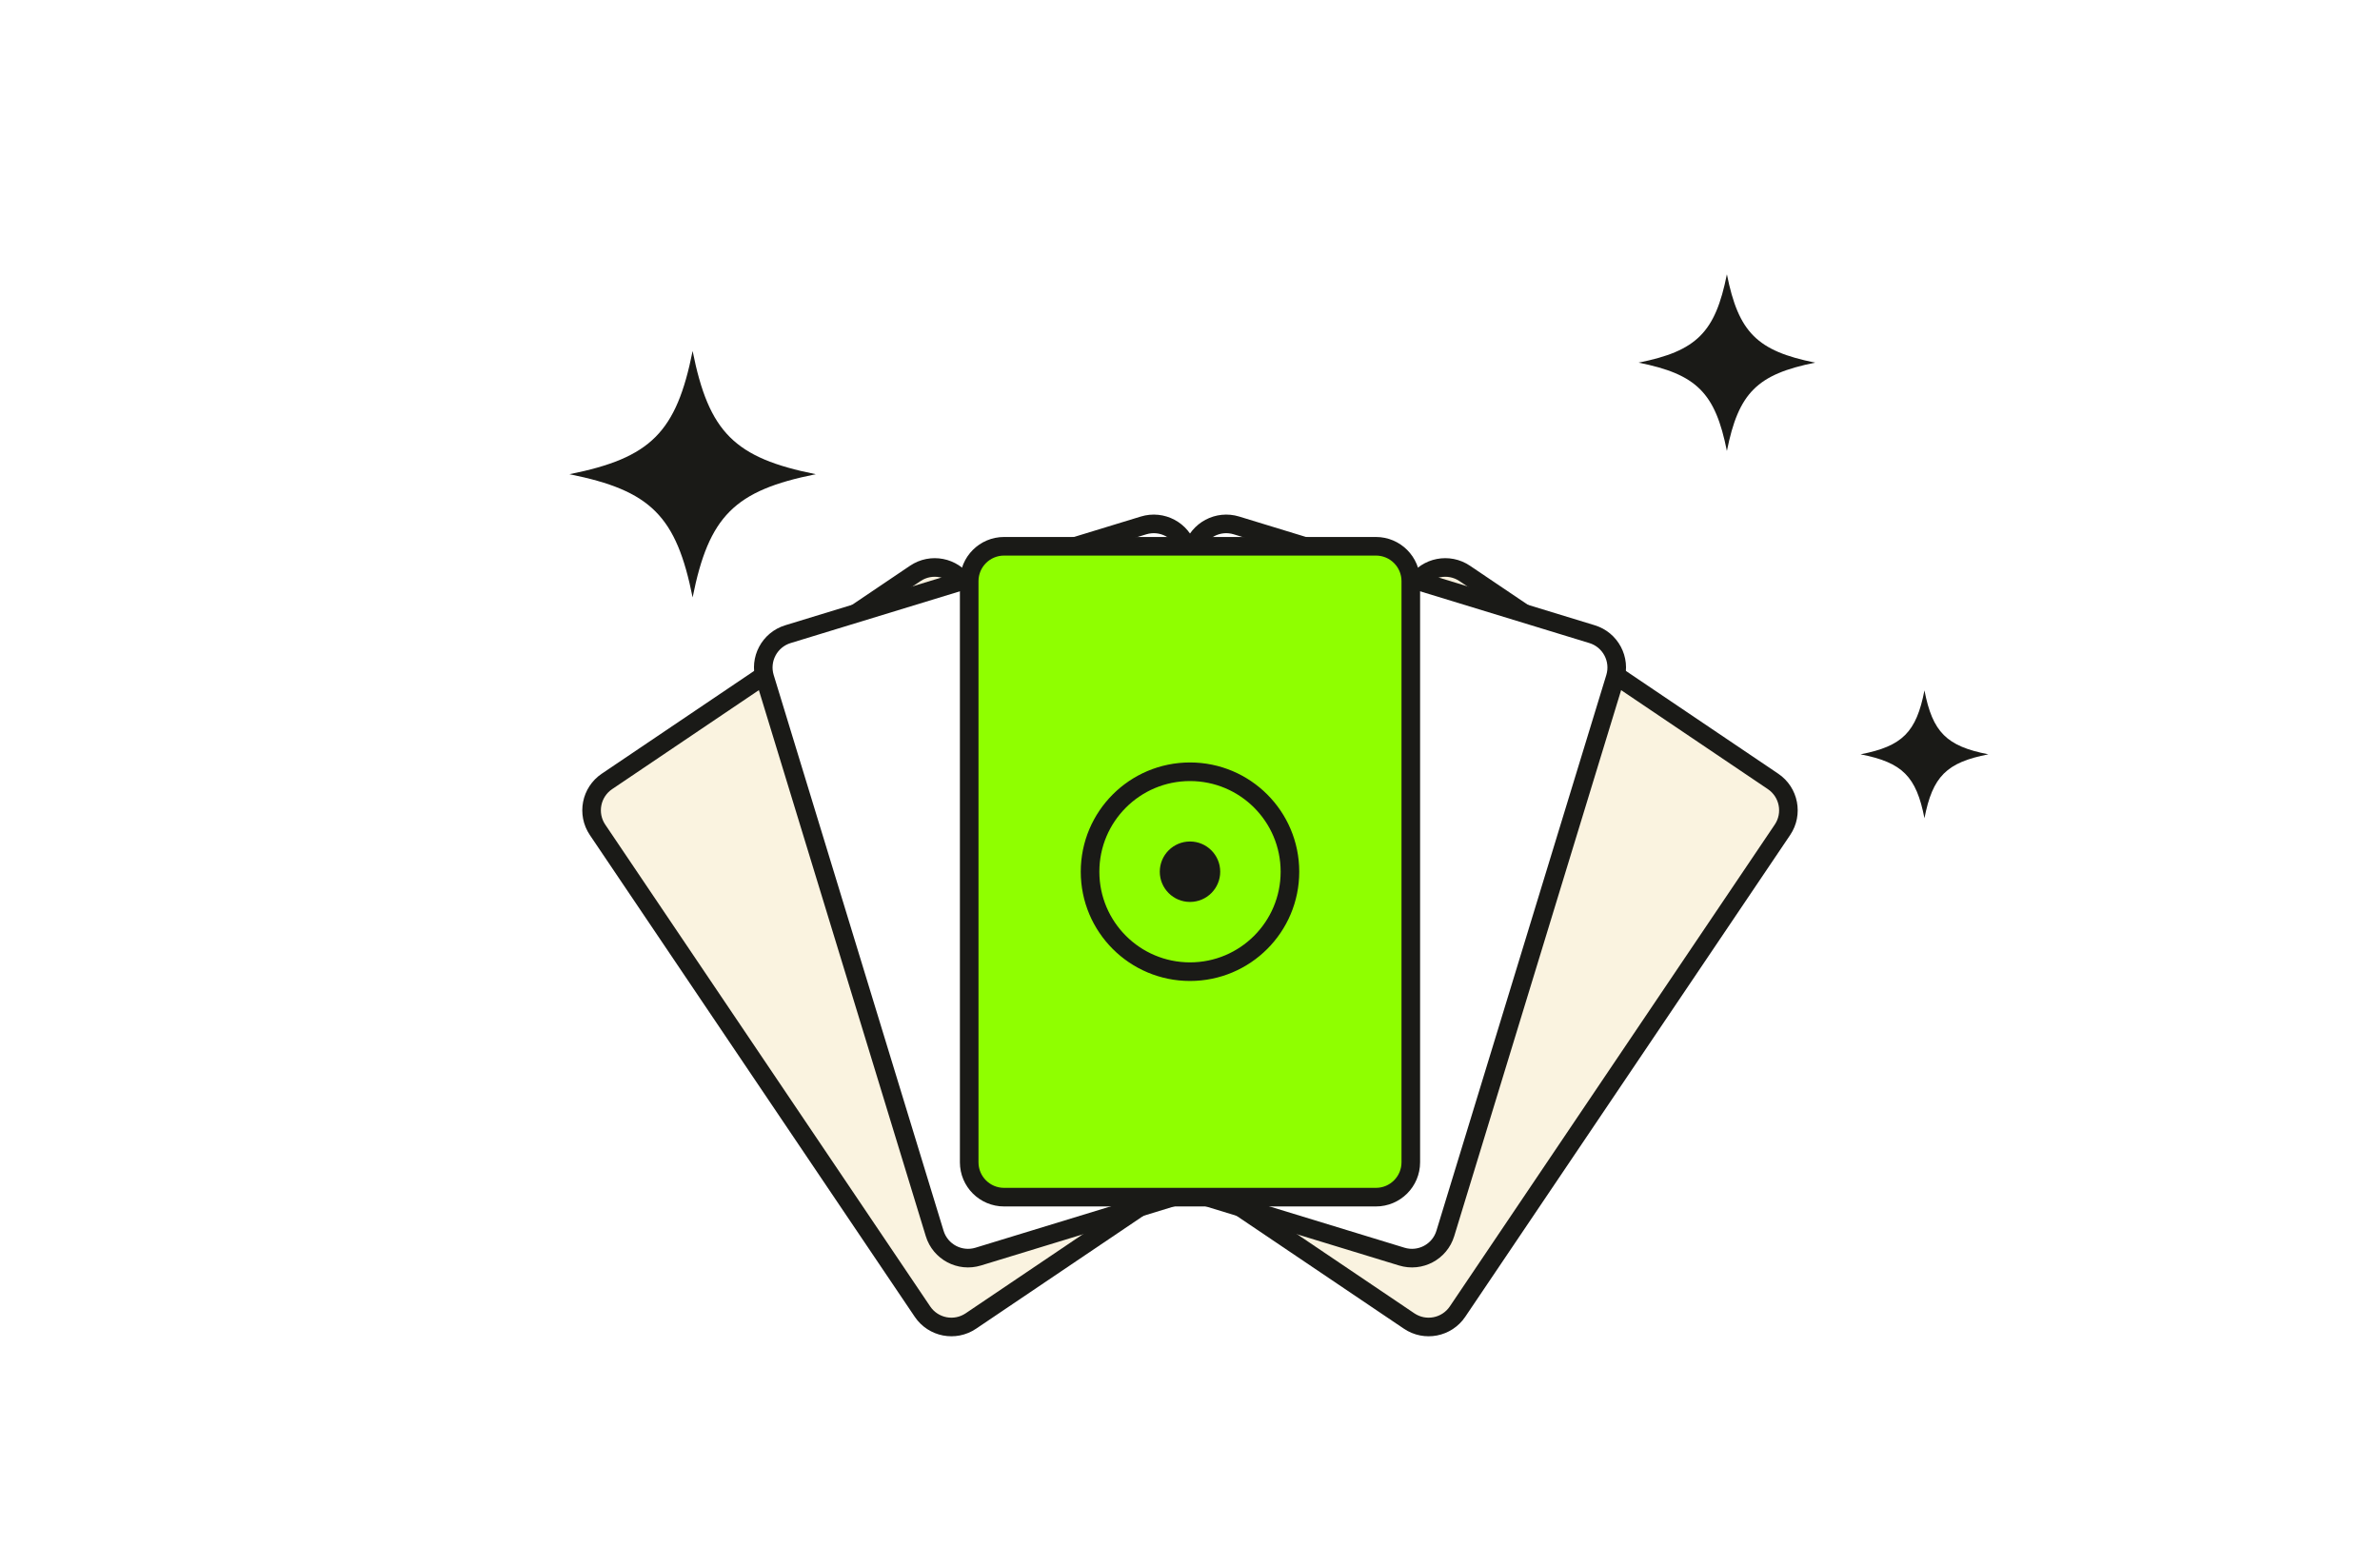
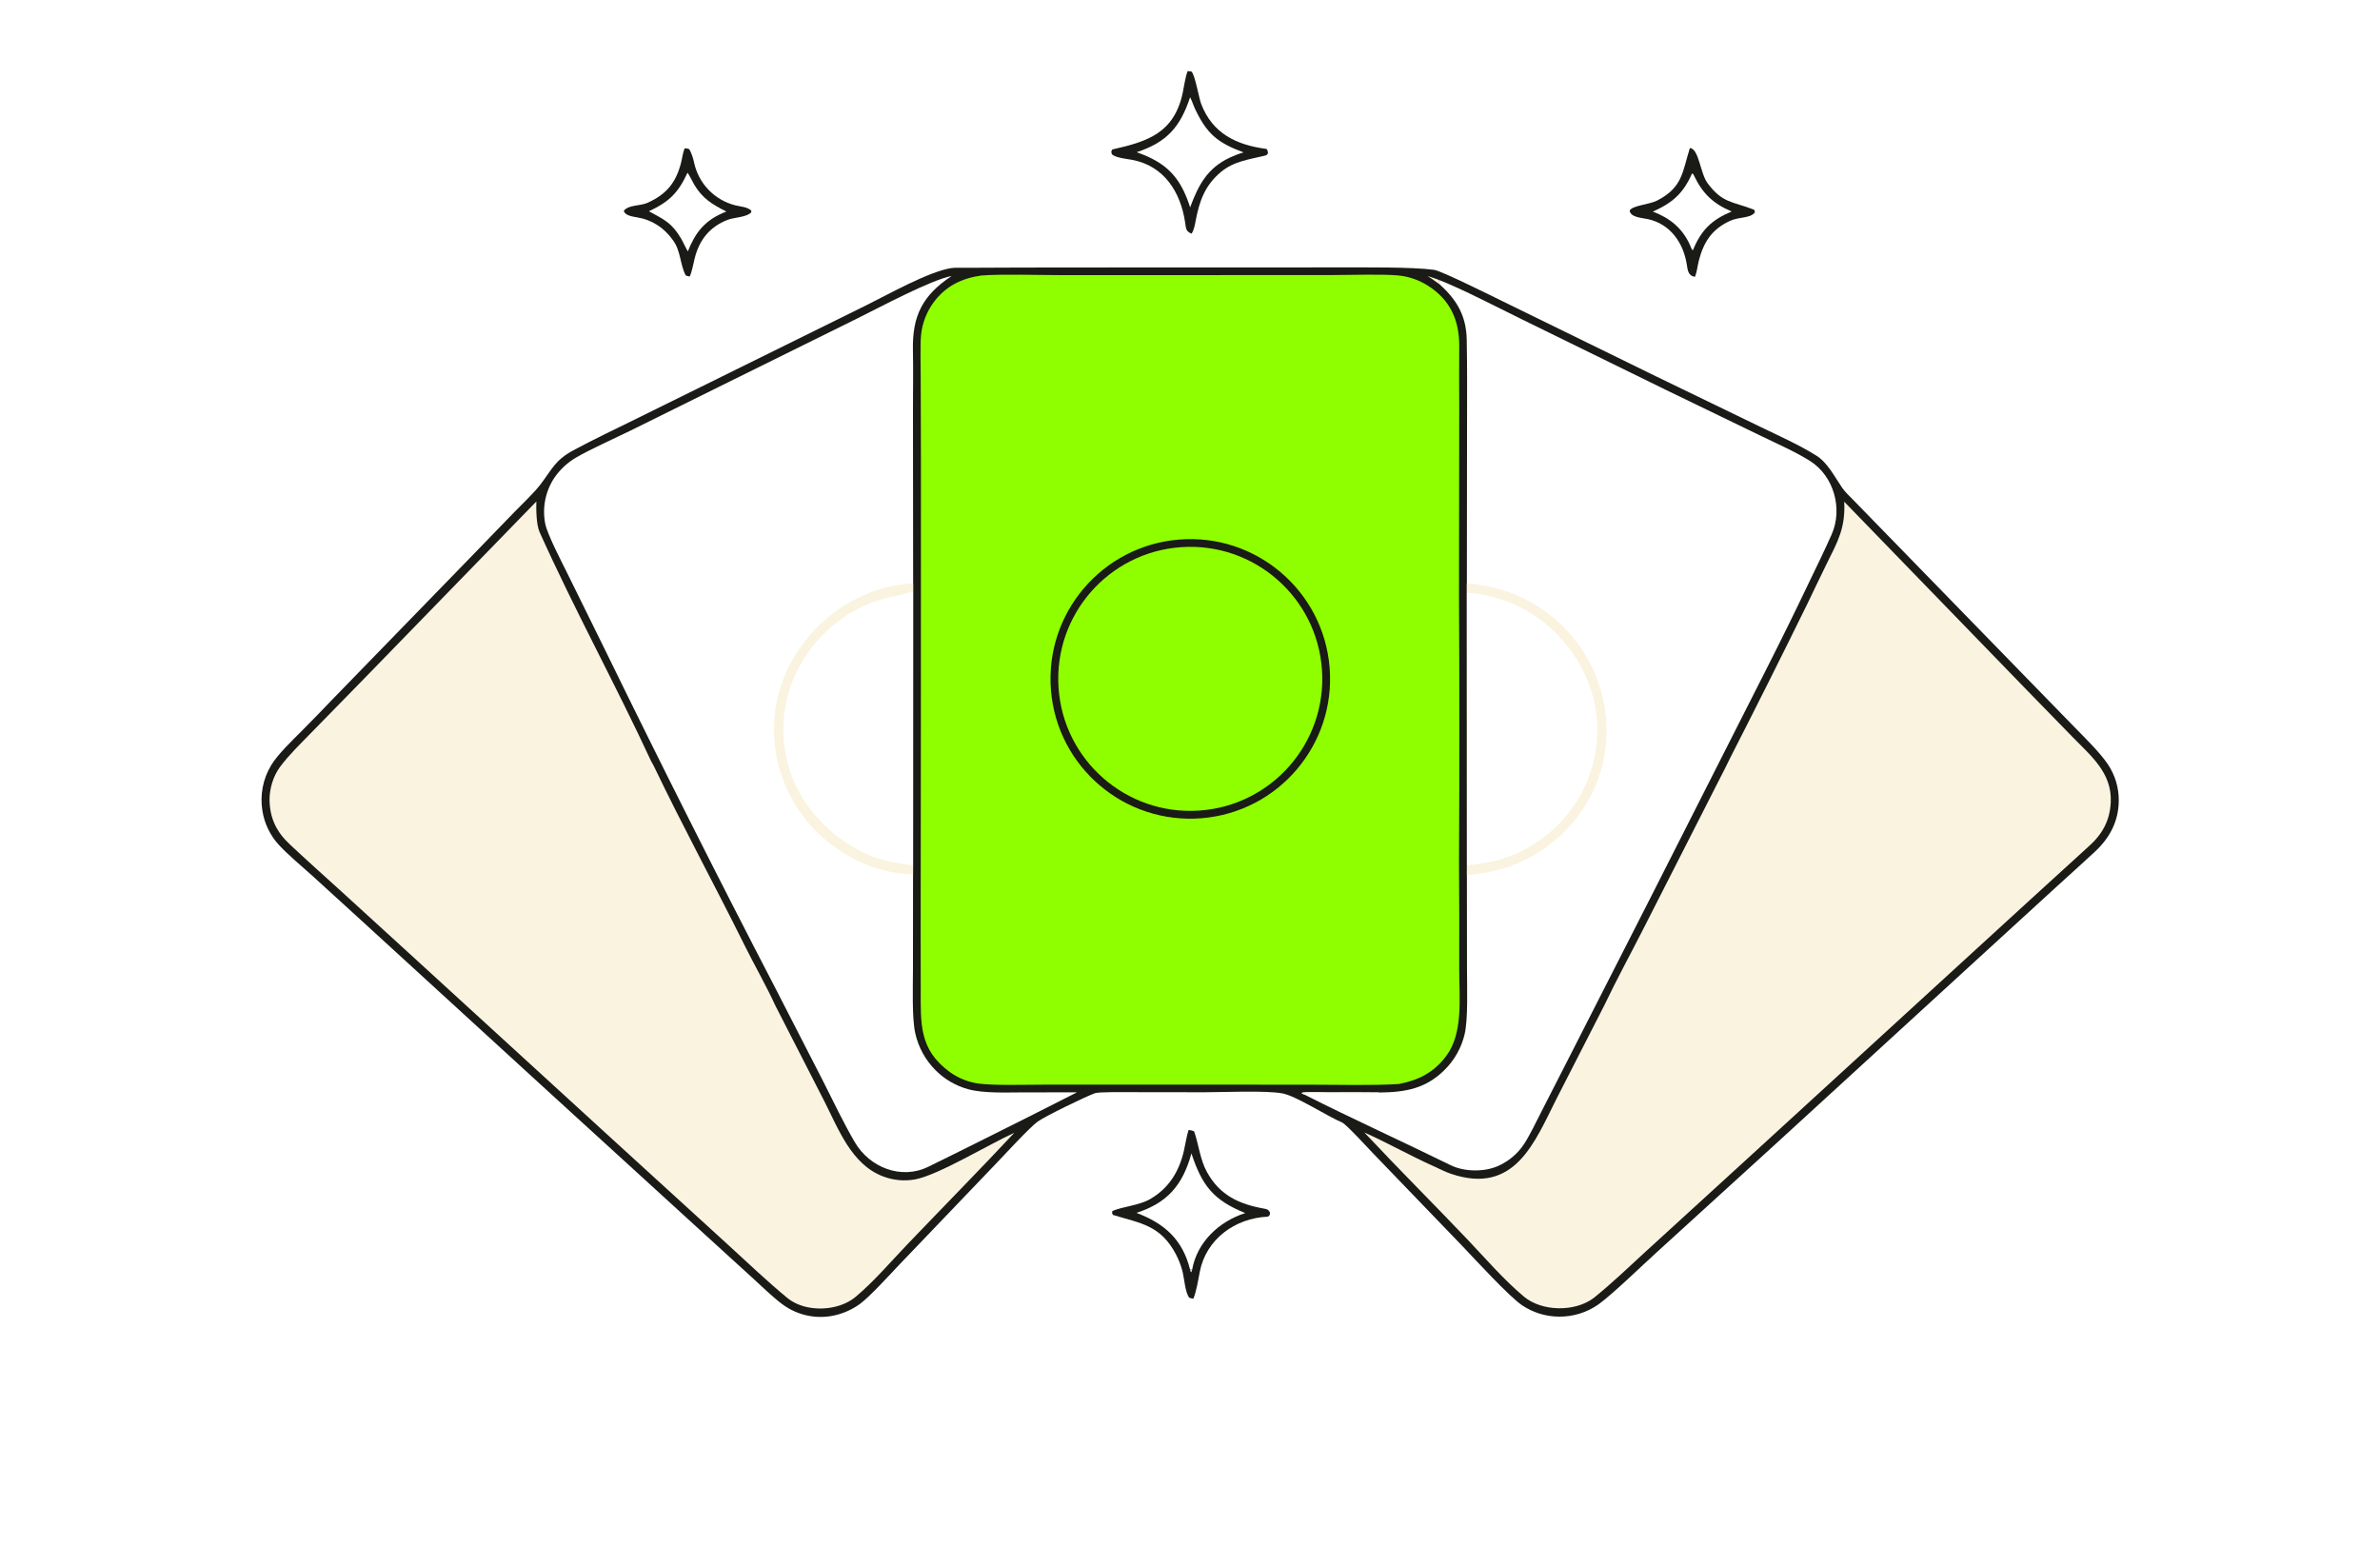
- <svg xmlns="http://www.w3.org/2000/svg" version="1.1" style="display: block;" viewBox="0 0 2048 1331" width="1280" height="832" preserveAspectRatio="none">
-   <path fill="rgb(255,255,255)" d="M 0 0 L 2048 0 L 2048 1331 L 0 1331 L 0 0 z" />
-   <g stroke="rgb(26,26,23)" stroke-width="16">
-     <rect x="834" y="470" width="380" height="560" rx="30" fill="rgb(250,243,224)" transform="rotate(-34 1024 1130)" />
-     <rect x="834" y="470" width="380" height="560" rx="30" fill="rgb(255,255,255)" transform="rotate(-17 1024 1130)" />
-     <rect x="834" y="470" width="380" height="560" rx="30" fill="rgb(250,243,224)" transform="rotate(34 1024 1130)" />
-     <rect x="834" y="470" width="380" height="560" rx="30" fill="rgb(255,255,255)" transform="rotate(17 1024 1130)" />
-     <rect x="834" y="470" width="380" height="560" rx="30" fill="rgb(143,255,0)" />
-   </g>
-   <circle cx="1024" cy="750" r="86" fill="none" stroke="rgb(26,26,23)" stroke-width="16" />
-   <circle cx="1024" cy="750" r="26" fill="rgb(26,26,23)" />
-   <g fill="rgb(26,26,23)">
-     <path d="M 596 302 C 610 372 632 394 702 408 C 632 422 610 444 596 514 C 582 444 560 422 490 408 C 560 394 582 372 596 302 z" />
-     <path d="M 1486 236 C 1496 286 1512 302 1562 312 C 1512 322 1496 338 1486 388 C 1476 338 1460 322 1410 312 C 1460 302 1476 286 1486 236 z" />
-     <path d="M 1656 594 C 1663 630 1675 642 1711 649 C 1675 656 1663 668 1656 704 C 1649 668 1637 656 1601 649 C 1637 642 1649 630 1656 594 z" />
-   </g>
+ <svg xmlns="http://www.w3.org/2000/svg" version="1.1" style="display: block;" viewBox="0 0 2560 1664" width="2560" height="1664" preserveAspectRatio="none">
+   <path transform="translate(0,0)" fill="rgb(255,255,255)" d="M 0 0 L 2560 0 L 2560 1664 L 0 1664 L 0 0 z" />
+   <path transform="translate(0,0)" fill="rgb(26,26,23)" d="M 1023.63 288.301 C 1028.36 287.798 1032.03 288.083 1036.68 288.053 C 1077 287.799 1117.85 287.744 1158.13 287.719 L 1441.29 287.633 C 1466.77 287.682 1518.59 287.034 1542.57 290.247 C 1550.48 291.307 1606.41 319.294 1617.2 324.518 L 1782.33 405.316 L 1892.98 458.885 C 1912.78 468.471 1935.63 478.668 1954 490.264 C 1966.03 497.861 1973.84 513.646 1981.59 524.807 C 1984.65 529.213 1989.11 533.421 1992.95 537.29 L 2180.05 729.434 L 2231.31 782.065 C 2242.36 793.41 2258.59 809.211 2267.16 821.9 C 2275.08 833.614 2279.22 847.48 2279 861.622 C 2278.73 883.702 2269.11 901.475 2253.26 916.215 C 2239.28 929.228 2224.81 942.119 2210.7 955.019 L 2126.9 1031.74 L 1911.55 1228.99 L 1781.57 1347.4 C 1766.61 1360.97 1734.22 1392.39 1719.42 1402.99 C 1706.87 1411.83 1691.85 1416.46 1676.5 1416.21 C 1662.5 1416.04 1648.85 1411.8 1637.21 1404.01 C 1623.39 1394.74 1586.05 1354.04 1572.74 1340.05 L 1476.34 1239.98 C 1471.19 1234.57 1448.46 1209.75 1443.62 1207.37 C 1427.9 1200.88 1394.55 1178.95 1379.39 1176.08 C 1361.87 1172.76 1315.04 1174.87 1295.86 1174.86 L 1218.78 1174.76 C 1212.15 1174.75 1181.84 1174.28 1177.56 1175.91 C 1165.94 1180.36 1125.24 1200.1 1116.3 1206.32 C 1107.98 1212.1 1078.58 1244.11 1070.73 1252.27 L 967.842 1359.78 C 957.774 1370.35 935.482 1394.96 924.814 1402.66 C 915.599 1409.31 904.977 1413.74 893.772 1415.62 C 875.521 1418.6 856.839 1414.12 841.925 1403.19 C 832.427 1396.36 817.99 1382.41 809.003 1374.17 L 759.344 1328.93 L 579.358 1164.59 L 388.785 990.161 L 335.779 941.838 C 325.242 932.393 309.442 919.096 300.143 909.001 C 290.633 898.725 284.402 885.848 282.244 872.014 C 279.486 855.138 282.816 837.831 291.64 823.183 C 299.136 810.822 314.576 796.311 325.108 785.681 C 335.905 774.816 346.582 763.833 357.138 752.735 L 505.005 600.616 L 553.561 550.492 C 561.65 542.153 574.53 530.065 581.361 521.065 C 594.129 504.245 597.142 494.885 617.004 484.208 C 638.961 472.405 661.481 461.774 683.911 450.7 L 807.436 389.745 L 932.497 328.008 C 955.645 316.543 999.424 291.85 1023.63 288.301 z" />
+   <path transform="translate(0,0)" fill="rgb(143,255,0)" d="M 1055.47 296.344 C 1077.53 294.639 1116.07 295.914 1139.54 295.914 L 1300.96 295.907 L 1434.9 295.84 C 1451.94 295.809 1487.78 294.723 1503.76 296.262 C 1515.18 297.313 1526.19 301.084 1535.87 307.261 C 1560.35 322.765 1569.91 345.149 1569.6 373.255 C 1569.36 394.51 1569.56 416.07 1569.6 437.342 L 1569.35 640.372 C 1569.85 735.964 1569.85 831.557 1569.36 927.149 C 1569.65 965.596 1569.72 1004.05 1569.58 1042.49 C 1569.47 1073 1574.35 1111.26 1555.23 1136.34 C 1541.85 1153.9 1525.78 1161.88 1504.59 1165.99 C 1476.37 1167.83 1438.2 1166.71 1409.14 1166.74 L 1232.36 1166.65 L 1120 1166.71 C 1101.29 1166.75 1071.28 1167.68 1053.67 1165.66 C 1042.1 1164.24 1031.07 1159.92 1021.62 1153.1 C 988.347 1128.87 990.364 1100.68 990.38 1064.14 L 990.3 1004.69 L 990.53 785.736 L 990.587 495.576 L 990.348 406.093 C 990.332 393.851 989.724 372.436 990.659 360.995 C 991.841 347.985 996.581 335.551 1004.36 325.056 C 1017.34 307.609 1034.41 299.389 1055.47 296.344 z" />
+   <path transform="translate(0,0)" fill="rgb(26,26,23)" d="M 1268.28 580.369 C 1351.02 573.723 1423.5 635.393 1430.19 718.138 C 1436.87 800.882 1375.23 873.388 1292.49 880.111 C 1209.7 886.838 1137.13 825.151 1130.45 742.353 C 1123.76 659.555 1185.48 587.021 1268.28 580.369 z" />
+   <path transform="translate(0,0)" fill="rgb(143,255,0)" d="M 1270.69 588.525 C 1349.01 583.22 1416.77 642.47 1421.97 720.799 C 1427.17 799.127 1367.83 866.815 1289.5 871.91 C 1211.31 876.995 1143.78 817.791 1138.59 739.611 C 1133.4 661.431 1192.51 593.82 1270.69 588.525 z" />
+   <path transform="translate(0,0)" fill="rgb(250,243,224)" d="M 1983.7 539.664 L 2181.11 743.29 L 2229.5 792.936 C 2249.5 813.43 2271.79 831.495 2270.4 862.774 C 2269.51 882.673 2261.34 897.413 2246.52 910.545 C 2205.93 947.457 2165.44 984.501 2124.99 1021.55 L 1883.19 1242.95 L 1770.36 1346.02 C 1752.14 1362.65 1733.38 1380.86 1714.09 1396.23 C 1693.89 1411.43 1658.42 1410.75 1639.24 1394.74 C 1617.69 1376.74 1597.53 1353.31 1578.2 1332.97 C 1542.16 1295.06 1504.95 1258.03 1469.24 1219.93 C 1468.67 1219.33 1468.11 1218.72 1467.55 1218.11 C 1492.41 1229.25 1516.48 1242.88 1541.37 1254.1 C 1548.01 1257.09 1554.08 1260.36 1561.01 1262.68 C 1629.43 1285.67 1650.74 1228.37 1674.05 1182.22 L 1721.26 1089.96 L 1726.19 1080.27 C 1738.21 1054.89 1754.17 1025.58 1767.12 1000.12 L 1856.26 824.959 L 1861.13 815.05 C 1889.29 759.967 1916.99 704.651 1944.23 649.11 C 1950.99 635.235 1957.61 620.946 1964.47 607.156 C 1976.73 582.481 1985.16 567.984 1983.7 539.664 z" />
+   <path transform="translate(0,0)" fill="rgb(250,243,224)" d="M 576.938 539.401 C 576.624 548.094 576.861 564.444 580.397 572.325 C 617.505 655.044 662.368 736.711 700.424 818.871 C 701.424 820.625 702.676 822.656 703.501 824.46 C 734.347 888.905 768.999 952.463 800.736 1016.52 C 810.906 1037.05 824.71 1061.23 833.787 1081.23 L 839.241 1091.89 L 886.516 1184.21 C 901.984 1214.57 915.814 1252.54 949.884 1265.4 C 960.987 1269.64 973.049 1270.72 984.727 1268.51 C 1009.84 1263.64 1064.17 1230.6 1091.07 1218.43 C 1053.22 1258.91 1014.09 1298.6 975.746 1338.71 C 958.063 1357.2 939.75 1378.73 920.155 1395.07 C 901.593 1410.56 867.229 1411.99 847.77 1396.84 C 825.569 1378.66 804.264 1358.21 783.069 1338.88 L 654.366 1221.43 L 442.349 1027.48 L 367.881 959.48 C 349.093 942.461 330.314 925.656 311.763 908.272 C 297.457 894.868 290.387 880.513 289.915 860.686 C 289.858 848.26 293.828 834.829 301.301 824.784 C 310.769 812.057 322.842 800.424 333.917 789.023 L 390.807 730.847 L 576.938 539.401 z" />
+   <path transform="translate(0,0)" fill="rgb(255,255,255)" d="M 1158.44 1174.93 C 1122.97 1193.03 1087.41 1210.93 1051.75 1228.64 C 1033.98 1237.56 1016.33 1246.24 998.384 1255.05 C 969.35 1269.31 935.319 1255.73 919.466 1228.61 C 907.256 1207.73 896.376 1184.66 885.332 1162.89 L 833.909 1062.69 C 771.58 942.611 710.734 821.767 651.386 700.186 L 610.769 617.751 C 604.802 605.65 588.843 575.165 586.463 563.311 C 583.05 545.895 586.763 527.837 596.771 513.181 C 602.776 504.685 610.506 497.551 619.455 492.246 C 633.926 483.727 661.682 471.257 677.672 463.425 L 777.498 414.015 L 922.271 342.456 C 944.816 331.322 1001.47 300.928 1023.6 296.862 C 992.515 317.582 981.167 339.403 981.968 376.729 C 982.411 397.398 982.014 419.369 982.016 440.149 L 982.201 627.525 L 982.181 635.848 L 982.117 930.874 L 982.1 940.44 L 982.003 1042.76 C 981.989 1061.18 980.817 1095.36 984.49 1111.4 C 987.815 1126.39 995.328 1140.13 1006.16 1151.02 C 1015.93 1160.91 1028.16 1168.02 1041.59 1171.64 C 1058.02 1176.11 1081.94 1175.03 1099.43 1175.01 L 1158.44 1174.93 z" />
+   <path transform="translate(0,0)" fill="rgb(255,255,255)" d="M 982.181 635.848 L 982.117 930.874 C 966.129 928.749 951.43 926.657 936.352 920.435 C 899.524 905.238 867.863 874.736 852.805 837.71 C 838.859 802.962 839.174 764.116 853.683 729.598 C 870.257 690.679 902.397 660.611 942.354 646.41 C 953.825 642.333 972.62 640.127 982.181 635.848 z" />
+   <path transform="translate(0,0)" fill="rgb(250,243,224)" d="M 982.1 940.44 C 945.411 940.003 910.643 923.804 883.579 899.586 C 852.94 871.718 834.602 832.838 832.585 791.47 C 828.52 707.082 898.327 631.706 982.201 627.525 L 982.181 635.848 C 972.62 640.127 953.825 642.333 942.354 646.41 C 902.397 660.611 870.257 690.679 853.683 729.598 C 839.174 764.116 838.859 802.962 852.805 837.71 C 867.863 874.736 899.524 905.238 936.352 920.435 C 951.43 926.657 966.129 928.749 982.117 930.874 L 982.1 940.44 z" />
+   <path transform="translate(0,0)" fill="rgb(255,255,255)" d="M 1547.81 301.135 C 1572.39 310.658 1611.71 331.109 1636.24 343.113 L 1791.64 419.257 L 1893.91 468.751 C 1910.79 476.96 1931.49 486.043 1947.02 495.89 C 1972.63 512.124 1982.41 547.364 1970.15 574.935 C 1962.47 592.2 1954 609.605 1945.61 626.927 C 1931.01 657.553 1916.05 687.999 1900.71 718.259 L 1776.56 963.165 L 1687.19 1138.56 L 1658.24 1195.21 C 1652.82 1205.79 1645.65 1220.89 1639.32 1230.59 C 1632.28 1241.21 1622.28 1249.53 1610.56 1254.52 C 1595.67 1260.81 1574.75 1260.41 1560.32 1253.3 C 1508.31 1227.72 1454.81 1203.55 1403.11 1177.42 L 1400.12 1176.07 L 1400.73 1175.27 C 1407.36 1174.33 1422.11 1175.01 1429.56 1175.01 C 1447.9 1174.85 1466.25 1174.89 1484.6 1175.12 C 1511.91 1174.79 1533.97 1170.89 1554.26 1150.39 C 1564.63 1139.99 1571.93 1126.92 1575.35 1112.63 C 1579.25 1096.28 1577.97 1061.37 1577.95 1043.1 L 1577.85 941.183 L 1577.88 930.589 L 1577.8 637.506 L 1577.82 627.693 L 1578 457.475 C 1578 426.964 1578.28 395.959 1577.67 365.465 C 1577.16 339.868 1567.26 322.721 1548.49 305.862 L 1547.81 301.135 z" />
+   <path transform="translate(0,0)" fill="rgb(255,255,255)" d="M 1577.8 637.506 C 1617.31 640.099 1654.16 658.318 1680.2 688.138 C 1706.09 717.367 1720.59 755.303 1717.82 794.497 C 1715.28 832.85 1697.6 868.621 1668.68 893.933 C 1641.11 917.639 1613.71 927.909 1577.88 930.589 L 1577.8 637.506 z" />
+   <path transform="translate(0,0)" fill="rgb(250,243,224)" d="M 1577.82 627.693 C 1620.06 630.075 1659.62 649.163 1687.78 680.747 C 1715.68 711.901 1730.09 752.849 1727.85 794.612 C 1725.48 835.445 1706.91 873.642 1676.27 900.728 C 1647.59 926.008 1615.71 938.507 1577.85 941.183 L 1577.88 930.589 C 1613.71 927.909 1641.11 917.639 1668.68 893.933 C 1697.6 868.621 1715.28 832.85 1717.82 794.497 C 1720.59 755.303 1706.09 717.367 1680.2 688.138 C 1654.16 658.318 1617.31 640.099 1577.8 637.506 L 1577.82 627.693 z" />
+   <path transform="translate(0,0)" fill="rgb(250,243,224)" d="M 1403.11 1177.42 L 1400.12 1176.07 L 1400.73 1175.27 C 1407.36 1174.33 1422.11 1175.01 1429.56 1175.01 C 1447.9 1174.85 1466.25 1174.89 1484.6 1175.12 C 1471.25 1178.87 1408.32 1173.46 1403.11 1177.42 z" />
+   <path transform="translate(0,0)" fill="rgb(250,243,224)" d="M 1535.64 296.881 C 1539.45 298.145 1544.09 299.65 1547.81 301.135 L 1548.49 305.862 C 1544 302.609 1540.3 299.972 1535.64 296.881 z" />
+   <path transform="translate(0,0)" fill="rgb(26,26,23)" d="M 1278.47 1215.41 C 1279.45 1215.52 1284.18 1216.14 1284.6 1217.33 C 1289.45 1231.58 1290.87 1247.26 1298.18 1260.57 C 1312.12 1285.94 1333.1 1295.38 1360.34 1300.15 C 1363.53 1300.7 1364.65 1301.56 1366.04 1304.3 C 1365.6 1307.86 1366.39 1306.47 1363.7 1308.68 C 1328.26 1310.26 1297.24 1333.07 1290.52 1368 C 1288.96 1376.08 1286.74 1389.82 1283.58 1396.97 L 1279.51 1396.03 C 1274.92 1391.83 1273.84 1374.61 1271.74 1366.78 C 1270.12 1360.74 1267.85 1354.9 1264.97 1349.36 C 1248.17 1317.46 1226.63 1315.89 1197.32 1306.86 C 1195.76 1304.52 1196.22 1305.85 1196.47 1302.58 C 1207.37 1297.86 1225.04 1296.66 1236.93 1289.87 C 1256.98 1278.42 1268.19 1260.34 1273.36 1238.16 C 1275 1231.12 1276.47 1221.31 1278.47 1215.41 z" />
+   <path transform="translate(0,0)" fill="rgb(255,255,255)" d="M 1222.43 1304.6 C 1256.01 1293.72 1272.26 1274.43 1281.54 1240.62 C 1292.89 1275.18 1305.09 1290.93 1339.42 1304.82 C 1311.31 1313.79 1287.6 1335.91 1282.28 1365.8 L 1280.04 1365.51 C 1272 1333.17 1252.53 1316.01 1222.43 1304.6 z" />
+   <path transform="translate(0,0)" fill="rgb(217,215,204)" d="M 1280.04 1365.51 L 1282.28 1365.8 C 1282.16 1366.29 1281.97 1368.61 1281.02 1368.35 C 1280.23 1367.44 1280.26 1366.74 1280.04 1365.51 z" />
+   <path transform="translate(0,0)" fill="rgb(26,26,23)" d="M 1277.52 76.447 L 1281.5 76.941 C 1285.29 79.865 1289.55 105.236 1291.97 111.62 C 1304.02 143.438 1329.8 155.907 1361.84 160.129 C 1363.39 160.333 1363.66 163.212 1363.93 164.477 C 1363.05 166.142 1363.07 166.811 1360.59 167.411 C 1343.64 171.504 1326.91 173.427 1312.92 185.272 C 1296.04 199.573 1290.13 216.181 1286.12 237.324 C 1285.3 241.654 1284.26 247.742 1281.65 251.364 C 1275.67 248.526 1275.89 246.94 1274.69 238.894 C 1269.83 206.477 1252.06 178.537 1218.13 172.006 C 1212.21 170.867 1200.2 169.919 1195.99 165.895 C 1195.13 162.386 1194.98 164.032 1196.39 160.781 C 1234.36 152.268 1262.99 143.213 1272.22 99.585 C 1273.54 93.365 1275.14 81.845 1277.52 76.447 z" />
+   <path transform="translate(0,0)" fill="rgb(255,255,255)" d="M 1280.1 104.587 C 1282.39 109.039 1283.44 112.905 1285.52 117.311 C 1298.4 144.561 1310.29 153.774 1337.67 163.932 C 1332.66 165.375 1327.78 167.208 1323.06 169.415 C 1298.65 180.721 1289 199.125 1280.14 223.051 C 1278.31 217.185 1276.08 211.452 1273.46 205.892 C 1262.33 182.559 1246.15 172.159 1222.7 163.699 C 1255.07 153.043 1269.6 136.534 1280.1 104.587 z" />
+   <path transform="translate(0,0)" fill="rgb(26,26,23)" d="M 736.462 159.488 C 737.033 159.599 740.825 159.807 741.254 160.423 C 743.669 163.897 745.67 170.604 746.566 174.801 C 751.368 197.283 768.414 215.096 790.686 220.811 C 795.678 222.092 804.355 222.548 808.144 226.635 L 807.98 228.47 C 802.868 233.878 789.817 233.636 782.467 236.526 C 763.281 244.068 752.226 258.045 747.229 277.823 C 745.711 283.835 744.256 292.556 741.839 297.474 C 740.805 297.351 737.71 296.476 737.534 296.143 C 731.334 284.383 732.458 269.798 723.701 258.196 C 714.42 244.968 701.046 236.282 685.033 233.753 C 680.639 233.06 671.706 231.708 671.06 226.601 C 676.619 220.032 688.364 221.809 696.605 218.093 C 716.719 209.022 726.927 196.752 732.481 175.401 C 733.925 169.853 734.347 164.467 736.462 159.488 z" />
+   <path transform="translate(0,0)" fill="rgb(255,255,255)" d="M 739.501 185.771 C 741.073 187.502 745.098 195.819 746.7 198.541 C 755.495 213.487 766.451 220.115 781.335 227.546 C 780.157 227.999 778.986 228.473 777.825 228.968 C 757.599 237.633 747.741 250.584 739.869 270.378 C 738.445 268.313 734.798 260.334 733.032 257.308 C 722.693 239.585 714.652 236.388 697.995 227.224 C 719.581 217.163 729.539 207.494 739.501 185.771 z" />
+   <path transform="translate(0,0)" fill="rgb(26,26,23)" d="M 1817.66 159.285 C 1827.37 159.642 1828.8 186.38 1836.64 196.952 C 1852.81 218.77 1863.58 216.575 1886.36 225.433 C 1887.63 225.927 1887.37 227.426 1887.49 228.599 C 1882.56 235.035 1870.84 233.001 1860.83 237.59 C 1841.66 246.375 1832.62 259.971 1827.38 280.116 C 1825.71 286.525 1825.57 291.514 1823.2 297.75 C 1815.93 296.775 1815.37 290.902 1814.32 284.332 C 1810.74 261.231 1796.53 240.951 1772.82 235.758 C 1766.11 234.29 1753.84 233.906 1752.9 226.474 C 1756.29 220.767 1773.92 220.168 1782.6 215.663 C 1810.04 201.41 1809.59 184.928 1817.66 159.285 z" />
+   <path transform="translate(0,0)" fill="rgb(255,255,255)" d="M 1819.99 186.59 C 1821.51 187.321 1821.33 187.17 1822.18 188.97 C 1831.44 208.404 1842.97 219.212 1862.62 227.451 C 1841.1 236.567 1829.8 247.336 1820.86 269.407 C 1818.91 267.19 1819.05 266.311 1817.8 263.563 C 1809.46 245.169 1796.2 234.592 1777.83 227.61 C 1798.91 218.229 1810.6 208.069 1819.99 186.59 z" />
</svg>
